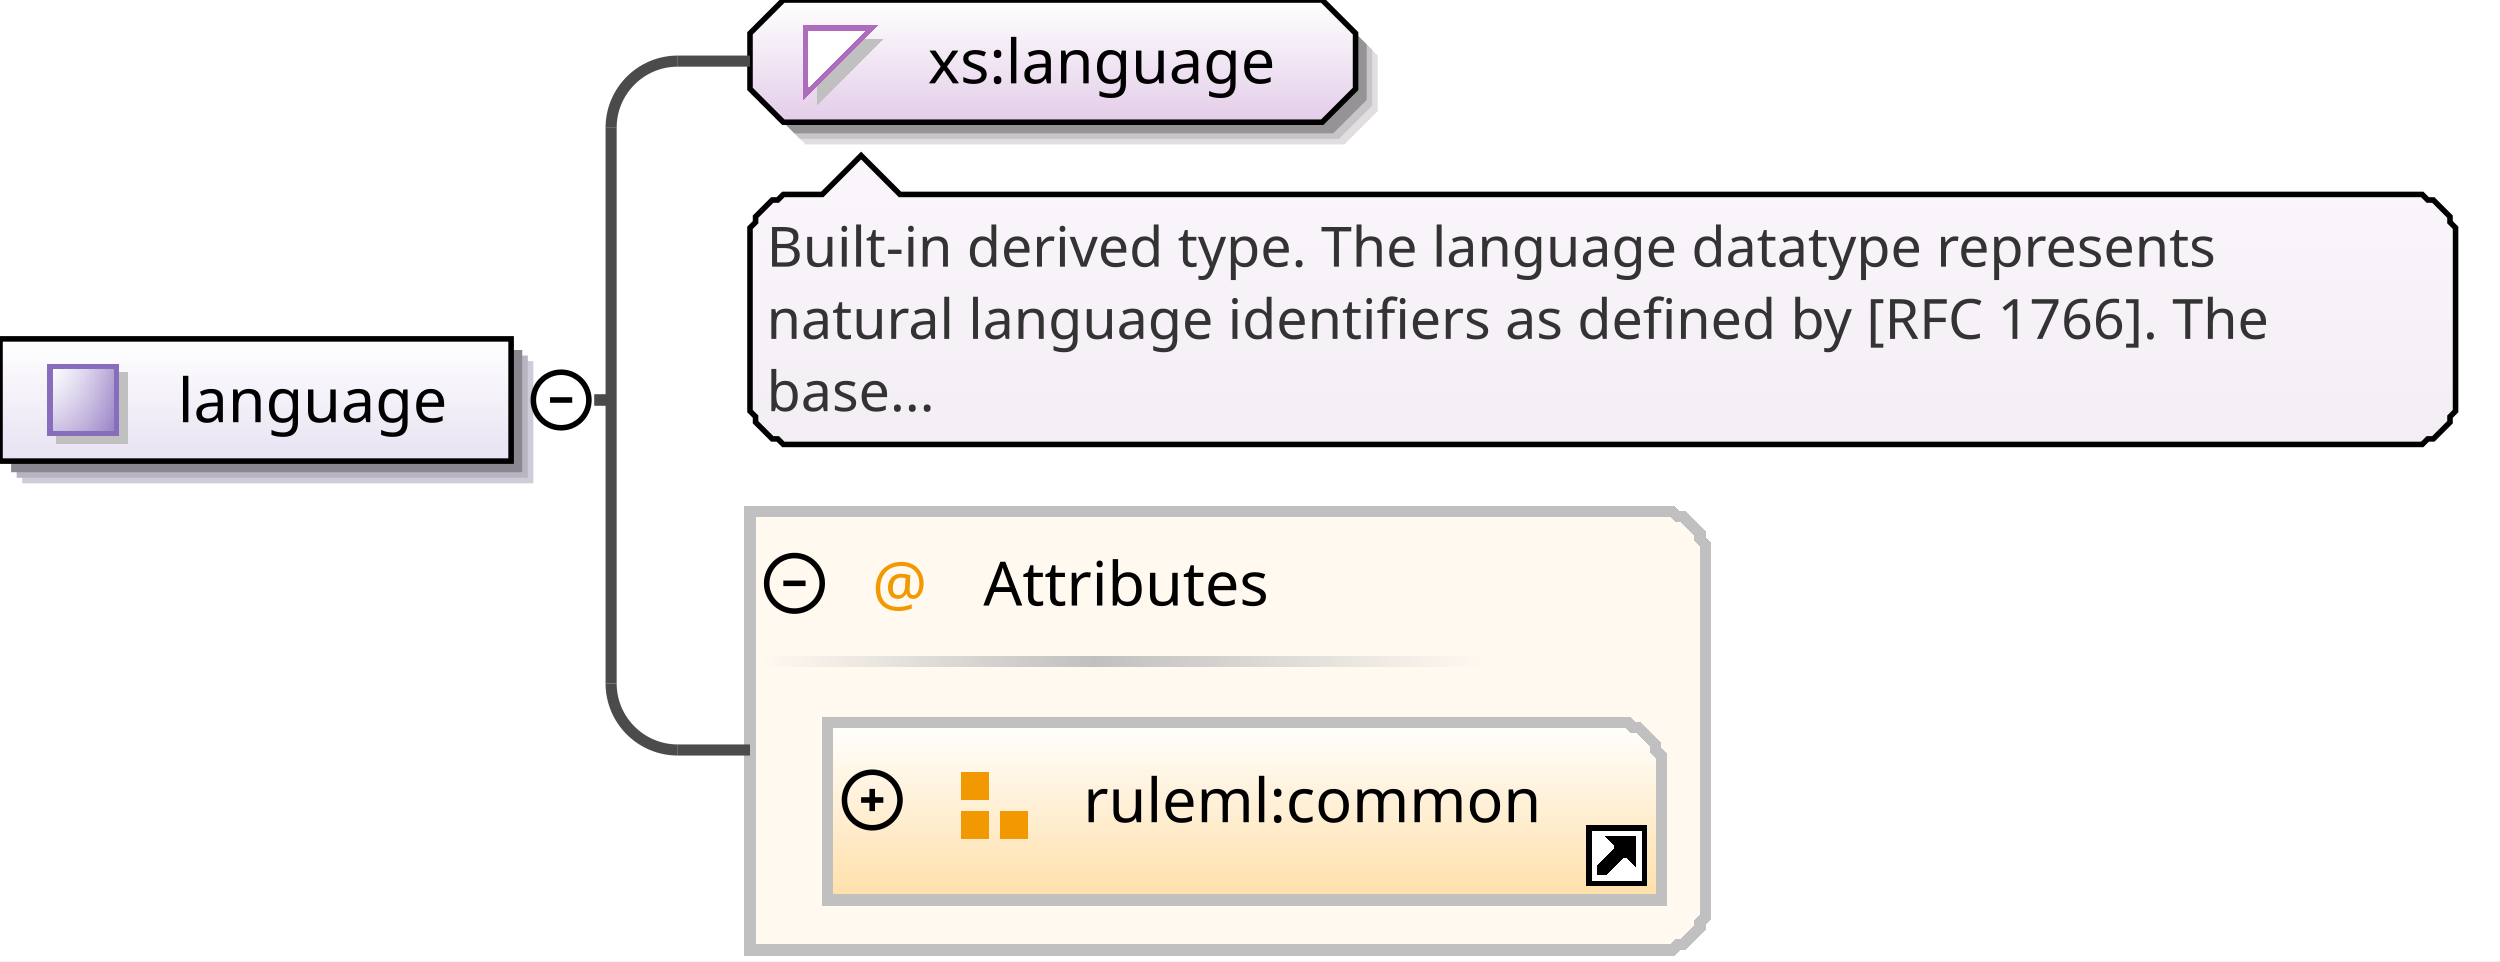
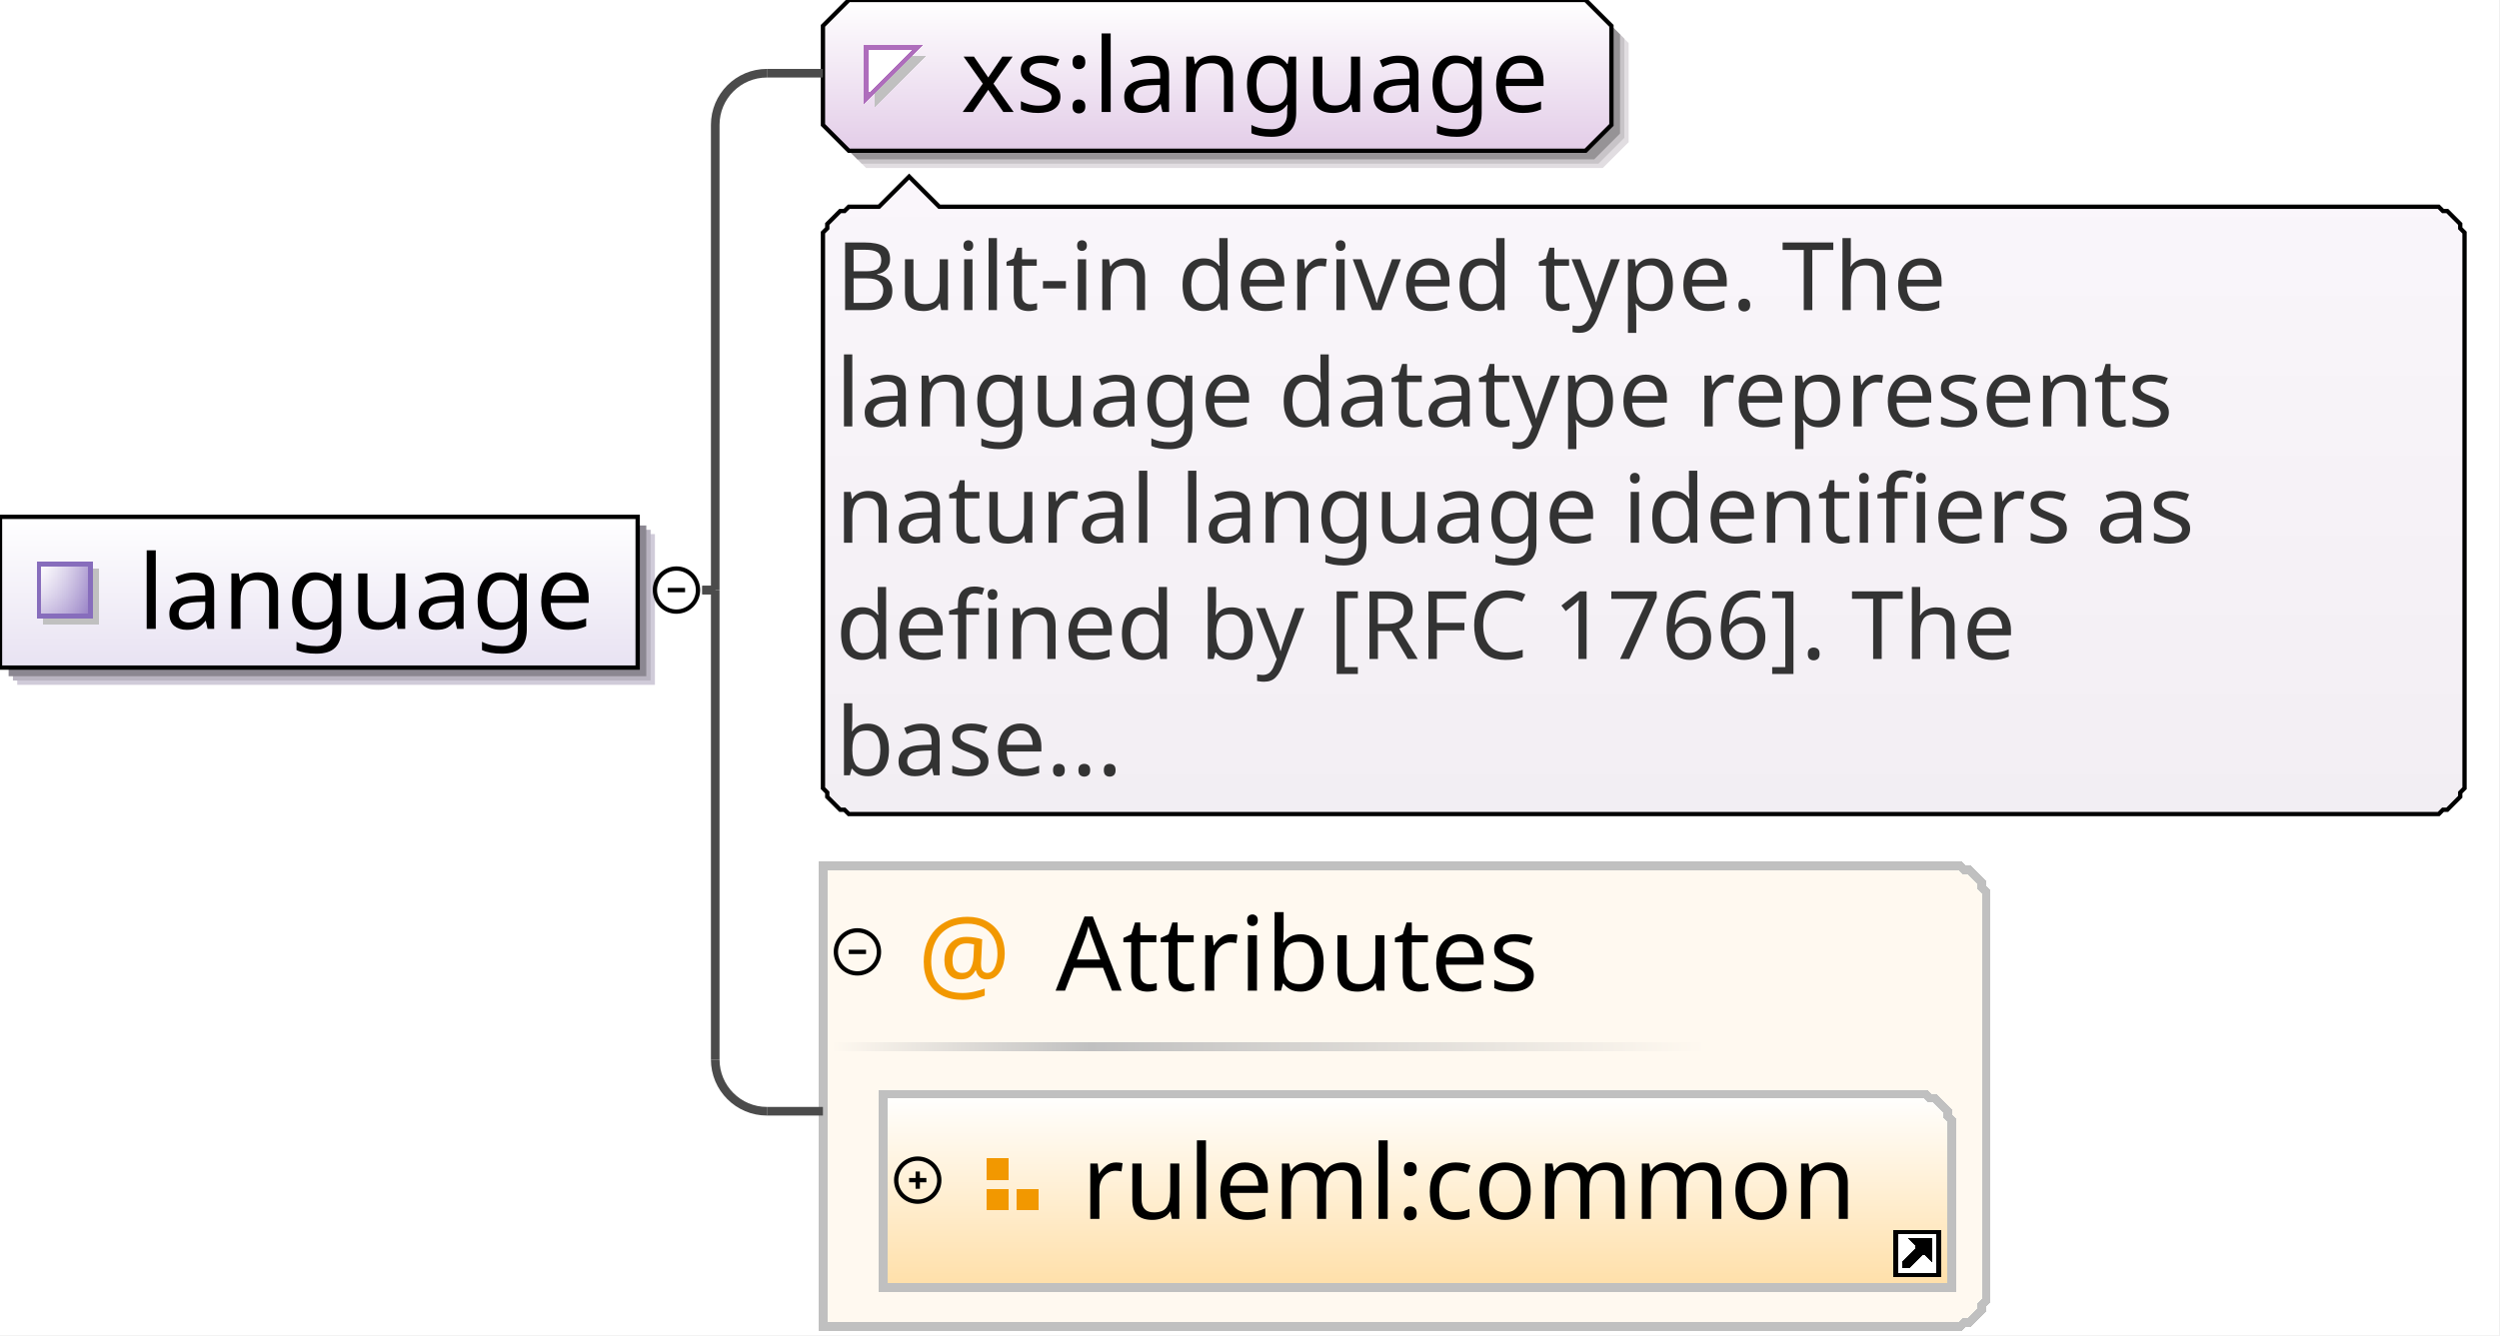
- <svg xmlns="http://www.w3.org/2000/svg" color-interpolation="auto" color-rendering="auto" fill="black" fill-opacity="1" font-family="'Dialog'" font-size="12px" font-style="normal" font-weight="normal" height="173" image-rendering="auto" shape-rendering="auto" stroke="black" stroke-dasharray="none" stroke-dashoffset="0" stroke-linecap="square" stroke-linejoin="miter" stroke-miterlimit="10" stroke-opacity="1" stroke-width="1" text-rendering="auto" width="450">
+ <svg xmlns="http://www.w3.org/2000/svg" color-interpolation="auto" color-rendering="auto" fill="black" fill-opacity="1" font-family="'Dialog'" font-size="12px" font-style="normal" font-weight="normal" height="310" image-rendering="auto" shape-rendering="auto" stroke="black" stroke-dasharray="none" stroke-dashoffset="0" stroke-linecap="square" stroke-linejoin="miter" stroke-miterlimit="10" stroke-opacity="1" stroke-width="1" text-rendering="auto" width="580">
  <defs id="genericDefs" />
  <g>
    <defs id="defs1">
-       <linearGradient gradientUnits="userSpaceOnUse" id="linearGradient1" spreadMethod="pad" x1="0" x2="0" y1="61" y2="83">
+       <linearGradient gradientUnits="userSpaceOnUse" id="linearGradient1" spreadMethod="pad" x1="0" x2="0" y1="120" y2="155">
        <stop offset="0%" stop-color="white" stop-opacity="1" />
        <stop offset="100%" stop-color="rgb(232,226,242)" stop-opacity="1" />
      </linearGradient>
-       <linearGradient gradientUnits="userSpaceOnUse" id="linearGradient2" spreadMethod="pad" x1="9" x2="9" y1="66" y2="78">
+       <linearGradient gradientUnits="userSpaceOnUse" id="linearGradient2" spreadMethod="pad" x1="9" x2="9" y1="131" y2="143">
        <stop offset="0%" stop-color="rgb(255,255,255)" stop-opacity="0.353" />
        <stop offset="100%" stop-color="rgb(135,109,188)" stop-opacity="0.667" />
      </linearGradient>
-       <linearGradient gradientUnits="userSpaceOnUse" id="linearGradient3" spreadMethod="pad" x1="9" x2="21" y1="66" y2="66">
+       <linearGradient gradientUnits="userSpaceOnUse" id="linearGradient3" spreadMethod="pad" x1="9" x2="21" y1="131" y2="131">
        <stop offset="0%" stop-color="rgb(255,255,255)" stop-opacity="0.353" />
        <stop offset="100%" stop-color="rgb(135,109,188)" stop-opacity="0.667" />
      </linearGradient>
-       <linearGradient gradientUnits="userSpaceOnUse" id="linearGradient4" spreadMethod="pad" x1="135" x2="135" y1="0" y2="22">
+       <linearGradient gradientUnits="userSpaceOnUse" id="linearGradient4" spreadMethod="pad" x1="191" x2="191" y1="0" y2="35">
        <stop offset="0%" stop-color="white" stop-opacity="1" />
        <stop offset="100%" stop-color="rgb(227,205,232)" stop-opacity="1" />
      </linearGradient>
-       <linearGradient gradientUnits="userSpaceOnUse" id="linearGradient5" spreadMethod="pad" x1="135" x2="135" y1="28" y2="80">
+       <linearGradient gradientUnits="userSpaceOnUse" id="linearGradient5" spreadMethod="pad" x1="191" x2="191" y1="41" y2="189">
        <stop offset="0%" stop-color="rgb(250,246,251)" stop-opacity="1" />
        <stop offset="100%" stop-color="rgb(242,238,243)" stop-opacity="1" />
      </linearGradient>
-       <linearGradient gradientUnits="userSpaceOnUse" id="linearGradient6" spreadMethod="pad" x1="197" x2="267" y1="118" y2="118">
+       <linearGradient gradientUnits="userSpaceOnUse" id="linearGradient6" spreadMethod="pad" x1="253" x2="396" y1="242" y2="242">
        <stop offset="0%" stop-color="silver" stop-opacity="1" />
        <stop offset="100%" stop-color="rgb(255,249,240)" stop-opacity="1" />
      </linearGradient>
-       <linearGradient gradientUnits="userSpaceOnUse" id="linearGradient7" spreadMethod="pad" x1="137" x2="197" y1="118" y2="118">
+       <linearGradient gradientUnits="userSpaceOnUse" id="linearGradient7" spreadMethod="pad" x1="193" x2="253" y1="242" y2="242">
        <stop offset="0%" stop-color="rgb(255,249,240)" stop-opacity="1" />
        <stop offset="100%" stop-color="silver" stop-opacity="1" />
      </linearGradient>
-       <linearGradient gradientUnits="userSpaceOnUse" id="linearGradient8" spreadMethod="pad" x1="149" x2="149" y1="130" y2="162">
+       <linearGradient gradientUnits="userSpaceOnUse" id="linearGradient8" spreadMethod="pad" x1="205" x2="205" y1="254" y2="299">
        <stop offset="0%" stop-color="white" stop-opacity="1" />
        <stop offset="100%" stop-color="rgb(255,223,168)" stop-opacity="1" />
      </linearGradient>
      <clipPath clipPathUnits="userSpaceOnUse" id="clipPath1">
-         <path d="M0 0 L450 0 L450 173 L0 173 L0 0 Z" />
+         <path d="M0 0 L580 0 L580 310 L0 310 L0 0 Z" />
      </clipPath>
    </defs>
    <g fill="white" stroke="white">
-       <rect clip-path="url(#clipPath1)" height="173" stroke="none" width="450" x="0" y="0" />
+       <rect clip-path="url(#clipPath1)" height="310" stroke="none" width="580" x="0" y="0" />
    </g>
-     <g fill="rgb(208,203,217)" font-family="sans-serif" font-size="11px" stroke="rgb(208,203,217)" text-rendering="optimizeLegibility">
-       <polygon clip-path="url(#clipPath1)" points=" 4 65 96 65 96 87 4 87" stroke="none" />
-       <polygon clip-path="url(#clipPath1)" fill="rgb(185,180,193)" points=" 3 64 95 64 95 86 3 86" stroke="none" />
-       <polygon clip-path="url(#clipPath1)" fill="rgb(139,135,145)" points=" 2 63 94 63 94 85 2 85" stroke="none" />
+     <g fill="rgb(208,203,217)" font-family="sans-serif" font-size="24px" stroke="rgb(208,203,217)" text-rendering="optimizeLegibility">
+       <polygon clip-path="url(#clipPath1)" points=" 4 124 152 124 152 159 4 159" stroke="none" />
+       <polygon clip-path="url(#clipPath1)" fill="rgb(185,180,193)" points=" 3 123 151 123 151 158 3 158" stroke="none" />
+       <polygon clip-path="url(#clipPath1)" fill="rgb(139,135,145)" points=" 2 122 150 122 150 157 2 157" stroke="none" />
    </g>
-     <g fill="url(#linearGradient1)" font-family="sans-serif" font-size="11px" shape-rendering="crispEdges" stroke="url(#linearGradient1)" text-rendering="geometricPrecision">
-       <polygon clip-path="url(#clipPath1)" points=" 0 61 92 61 92 83 0 83" stroke="none" />
+     <g fill="url(#linearGradient1)" font-family="sans-serif" font-size="24px" shape-rendering="crispEdges" stroke="url(#linearGradient1)" text-rendering="geometricPrecision">
+       <polygon clip-path="url(#clipPath1)" points=" 0 120 148 120 148 155 0 155" stroke="none" />
    </g>
-     <g font-family="sans-serif" font-size="11px" stroke-linecap="butt" text-rendering="optimizeLegibility">
-       <polygon clip-path="url(#clipPath1)" fill="none" points=" 0 61 92 61 92 83 0 83" />
+     <g font-family="sans-serif" font-size="24px" stroke-linecap="butt" text-rendering="optimizeLegibility">
+       <polygon clip-path="url(#clipPath1)" fill="none" points=" 0 120 148 120 148 155 0 155" />
    </g>
-     <g fill="silver" font-family="sans-serif" font-size="11px" shape-rendering="crispEdges" stroke="silver" stroke-linecap="butt" text-rendering="geometricPrecision">
-       <rect clip-path="url(#clipPath1)" height="13" stroke="none" width="13" x="10" y="67" />
-       <rect clip-path="url(#clipPath1)" fill="white" height="12" stroke="none" width="12" x="9" y="66" />
-       <rect clip-path="url(#clipPath1)" fill="url(#linearGradient2)" height="12" stroke="none" width="12" x="9" y="66" />
-       <rect clip-path="url(#clipPath1)" fill="url(#linearGradient3)" height="12" stroke="none" width="12" x="9" y="66" />
-       <rect clip-path="url(#clipPath1)" fill="none" height="12" stroke="rgb(135,109,188)" width="12" x="9" y="66" />
-       <text clip-path="url(#clipPath1)" fill="black" stroke="none" x="32" xml:space="preserve" y="76">language</text>
+     <g fill="silver" font-family="sans-serif" font-size="24px" shape-rendering="crispEdges" stroke="silver" stroke-linecap="butt" text-rendering="geometricPrecision">
+       <rect clip-path="url(#clipPath1)" height="13" stroke="none" width="13" x="10" y="132" />
+       <rect clip-path="url(#clipPath1)" fill="white" height="12" stroke="none" width="12" x="9" y="131" />
+       <rect clip-path="url(#clipPath1)" fill="url(#linearGradient2)" height="12" stroke="none" width="12" x="9" y="131" />
+       <rect clip-path="url(#clipPath1)" fill="url(#linearGradient3)" height="12" stroke="none" width="12" x="9" y="131" />
+       <rect clip-path="url(#clipPath1)" fill="none" height="12" stroke="rgb(135,109,188)" width="12" x="9" y="131" />
+       <text clip-path="url(#clipPath1)" fill="black" stroke="none" x="32" xml:space="preserve" y="146">language</text>
    </g>
-     <g font-family="sans-serif" font-size="11px" stroke-linecap="butt" text-rendering="optimizeLegibility">
-       <circle clip-path="url(#clipPath1)" cx="101" cy="72" fill="none" r="5" />
-       <line clip-path="url(#clipPath1)" fill="none" x1="99" x2="103" y1="72" y2="72" />
-       <polygon clip-path="url(#clipPath1)" fill="rgb(225,221,225)" points=" 139 10 139 20 145 26 242 26 248 20 248 10 242 4 145 4" stroke="none" />
-       <polygon clip-path="url(#clipPath1)" fill="rgb(200,196,200)" points=" 138 9 138 19 144 25 241 25 247 19 247 9 241 3 144 3" stroke="none" />
-       <polygon clip-path="url(#clipPath1)" fill="rgb(150,147,150)" points=" 137 8 137 18 143 24 240 24 246 18 246 8 240 2 143 2" stroke="none" />
+     <g font-family="sans-serif" font-size="24px" stroke-linecap="butt" text-rendering="optimizeLegibility">
+       <circle clip-path="url(#clipPath1)" cx="157" cy="137" fill="none" r="5" />
+       <line clip-path="url(#clipPath1)" fill="none" x1="155" x2="159" y1="137" y2="137" />
+       <polygon clip-path="url(#clipPath1)" fill="rgb(225,221,225)" points=" 195 10 195 33 201 39 372 39 378 33 378 10 372 4 201 4" stroke="none" />
+       <polygon clip-path="url(#clipPath1)" fill="rgb(200,196,200)" points=" 194 9 194 32 200 38 371 38 377 32 377 9 371 3 200 3" stroke="none" />
+       <polygon clip-path="url(#clipPath1)" fill="rgb(150,147,150)" points=" 193 8 193 31 199 37 370 37 376 31 376 8 370 2 199 2" stroke="none" />
    </g>
-     <g fill="url(#linearGradient4)" font-family="sans-serif" font-size="11px" shape-rendering="crispEdges" stroke="url(#linearGradient4)" stroke-linecap="butt" text-rendering="geometricPrecision">
-       <polygon clip-path="url(#clipPath1)" points=" 135 6 135 16 141 22 238 22 244 16 244 6 238 0 141 0" stroke="none" />
+     <g fill="url(#linearGradient4)" font-family="sans-serif" font-size="24px" shape-rendering="crispEdges" stroke="url(#linearGradient4)" stroke-linecap="butt" text-rendering="geometricPrecision">
+       <polygon clip-path="url(#clipPath1)" points=" 191 6 191 29 197 35 368 35 374 29 374 6 368 0 197 0" stroke="none" />
    </g>
-     <g font-family="sans-serif" font-size="11px" stroke-linecap="butt" text-rendering="optimizeLegibility">
-       <polygon clip-path="url(#clipPath1)" fill="none" points=" 135 6 135 16 141 22 238 22 244 16 244 6 238 0 141 0" />
+     <g font-family="sans-serif" font-size="24px" stroke-linecap="butt" text-rendering="optimizeLegibility">
+       <polygon clip-path="url(#clipPath1)" fill="none" points=" 191 6 191 29 197 35 368 35 374 29 374 6 368 0 197 0" />
    </g>
-     <g fill="silver" font-family="sans-serif" font-size="11px" shape-rendering="crispEdges" stroke="silver" stroke-linecap="butt" text-rendering="geometricPrecision">
-       <polygon clip-path="url(#clipPath1)" points=" 147 7 159 7 147 19" stroke="none" />
-       <polygon clip-path="url(#clipPath1)" fill="white" points=" 145 5 157 5 145 17" stroke="none" />
-       <polygon clip-path="url(#clipPath1)" fill="none" points=" 145 5 157 5 145 17" stroke="rgb(174,109,188)" />
-       <text clip-path="url(#clipPath1)" fill="black" stroke="none" x="167" xml:space="preserve" y="15">xs:language</text>
-       <polygon clip-path="url(#clipPath1)" fill="url(#linearGradient5)" points=" 135 41 136 40 136 39 137 38 138 37 139 36 140 36 141 35 148 35 155 28 162 35 436 35 437 36 438 36 439 37 440 38 441 39 441 40 442 41 442 74 441 75 441 76 440 77 439 78 438 79 437 79 436 80 141 80 140 79 139 79 138 78 137 77 136 76 136 75 135 74" stroke="none" />
+     <g fill="silver" font-family="sans-serif" font-size="24px" shape-rendering="crispEdges" stroke="silver" stroke-linecap="butt" text-rendering="geometricPrecision">
+       <polygon clip-path="url(#clipPath1)" points=" 203 13 215 13 203 25" stroke="none" />
+       <polygon clip-path="url(#clipPath1)" fill="white" points=" 201 11 213 11 201 23" stroke="none" />
+       <polygon clip-path="url(#clipPath1)" fill="none" points=" 201 11 213 11 201 23" stroke="rgb(174,109,188)" />
+       <text clip-path="url(#clipPath1)" fill="black" stroke="none" x="223" xml:space="preserve" y="26">xs:language</text>
+       <polygon clip-path="url(#clipPath1)" fill="url(#linearGradient5)" points=" 191 54 192 53 192 52 193 51 194 50 195 49 196 49 197 48 204 48 211 41 218 48 566 48 567 49 568 49 569 50 570 51 571 52 571 53 572 54 572 183 571 184 571 185 570 186 569 187 568 188 567 188 566 189 197 189 196 188 195 188 194 187 193 186 192 185 192 184 191 183" stroke="none" />
    </g>
-     <g font-family="sans-serif" font-size="11px" stroke-linecap="butt" text-rendering="optimizeLegibility">
-       <polygon clip-path="url(#clipPath1)" fill="none" points=" 135 41 136 40 136 39 137 38 138 37 139 36 140 36 141 35 148 35 155 28 162 35 436 35 437 36 438 36 439 37 440 38 441 39 441 40 442 41 442 74 441 75 441 76 440 77 439 78 438 79 437 79 436 80 141 80 140 79 139 79 138 78 137 77 136 76 136 75 135 74" />
+     <g font-family="sans-serif" font-size="24px" stroke-linecap="butt" text-rendering="optimizeLegibility">
+       <polygon clip-path="url(#clipPath1)" fill="none" points=" 191 54 192 53 192 52 193 51 194 50 195 49 196 49 197 48 204 48 211 41 218 48 566 48 567 49 568 49 569 50 570 51 571 52 571 53 572 54 572 183 571 184 571 185 570 186 569 187 568 188 567 188 566 189 197 189 196 188 195 188 194 187 193 186 192 185 192 184 191 183" />
    </g>
-     <g fill="rgb(51,51,51)" font-family="sans-serif" font-size="10px" shape-rendering="crispEdges" stroke="rgb(51,51,51)" stroke-linecap="butt" text-rendering="geometricPrecision">
-       <text clip-path="url(#clipPath1)" stroke="none" x="138" xml:space="preserve" y="48">Built-in derived type. The language datatype represents </text>
-       <text clip-path="url(#clipPath1)" stroke="none" x="138" xml:space="preserve" y="61">natural language identifiers as defined by [RFC 1766]. The </text>
-       <text clip-path="url(#clipPath1)" stroke="none" x="138" xml:space="preserve" y="74">base...</text>
+     <g fill="rgb(51,51,51)" font-family="sans-serif" font-size="22px" shape-rendering="crispEdges" stroke="rgb(51,51,51)" stroke-linecap="butt" text-rendering="geometricPrecision">
+       <text clip-path="url(#clipPath1)" stroke="none" x="194" xml:space="preserve" y="72">Built-in derived type. The </text>
+       <text clip-path="url(#clipPath1)" stroke="none" x="194" xml:space="preserve" y="99">language datatype represents </text>
+       <text clip-path="url(#clipPath1)" stroke="none" x="194" xml:space="preserve" y="126">natural language identifiers as </text>
+       <text clip-path="url(#clipPath1)" stroke="none" x="194" xml:space="preserve" y="153">defined by [RFC 1766]. The </text>
+       <text clip-path="url(#clipPath1)" stroke="none" x="194" xml:space="preserve" y="180">base...</text>
    </g>
-     <g fill="rgb(75,75,75)" font-family="sans-serif" font-size="11px" stroke="rgb(75,75,75)" stroke-linecap="butt" stroke-width="2" text-rendering="optimizeLegibility">
-       <line clip-path="url(#clipPath1)" fill="none" x1="107" x2="110" y1="72" y2="72" />
-       <line clip-path="url(#clipPath1)" fill="none" x1="110" x2="110" y1="23" y2="72" />
-       <line clip-path="url(#clipPath1)" fill="none" x1="122" x2="135" y1="11" y2="11" />
-       <path clip-path="url(#clipPath1)" d="M110 23 A12 12 0 0 1 122 11" fill="none" />
+     <g fill="rgb(75,75,75)" font-family="sans-serif" font-size="24px" stroke="rgb(75,75,75)" stroke-linecap="butt" stroke-width="2" text-rendering="optimizeLegibility">
+       <line clip-path="url(#clipPath1)" fill="none" x1="163" x2="166" y1="137" y2="137" />
+       <line clip-path="url(#clipPath1)" fill="none" x1="166" x2="166" y1="29" y2="137" />
+       <line clip-path="url(#clipPath1)" fill="none" x1="178" x2="191" y1="17" y2="17" />
+       <path clip-path="url(#clipPath1)" d="M166 29 A12 12 0 0 1 178 17" fill="none" />
    </g>
-     <g fill="rgb(255,249,240)" font-family="sans-serif" font-size="11px" shape-rendering="crispEdges" stroke="rgb(255,249,240)" stroke-linecap="butt" stroke-width="2" text-rendering="geometricPrecision">
-       <polygon clip-path="url(#clipPath1)" points=" 135 92 301 92 302 93 303 93 304 94 305 95 306 96 306 97 307 98 307 165 306 166 306 167 305 168 304 169 303 170 302 170 301 171 135 171" stroke="none" />
-       <polygon clip-path="url(#clipPath1)" fill="none" points=" 135 92 301 92 302 93 303 93 304 94 305 95 306 96 306 97 307 98 307 165 306 166 306 167 305 168 304 169 303 170 302 170 301 171 135 171" stroke="silver" />
-       <rect clip-path="url(#clipPath1)" fill="url(#linearGradient6)" height="2" stroke="none" width="70" x="197" y="118" />
-       <rect clip-path="url(#clipPath1)" fill="url(#linearGradient7)" height="2" stroke="none" width="60" x="137" y="118" />
-       <text clip-path="url(#clipPath1)" fill="rgb(242,152,0)" stroke="none" stroke-width="1" x="157" xml:space="preserve" y="109">@</text>
-       <text clip-path="url(#clipPath1)" fill="black" stroke="none" stroke-width="1" x="177" xml:space="preserve" y="109">Attributes</text>
+     <g fill="rgb(255,249,240)" font-family="sans-serif" font-size="24px" shape-rendering="crispEdges" stroke="rgb(255,249,240)" stroke-linecap="butt" stroke-width="2" text-rendering="geometricPrecision">
+       <polygon clip-path="url(#clipPath1)" points=" 191 201 455 201 456 202 457 202 458 203 459 204 460 205 460 206 461 207 461 302 460 303 460 304 459 305 458 306 457 307 456 307 455 308 191 308" stroke="none" />
+       <polygon clip-path="url(#clipPath1)" fill="none" points=" 191 201 455 201 456 202 457 202 458 203 459 204 460 205 460 206 461 207 461 302 460 303 460 304 459 305 458 306 457 307 456 307 455 308 191 308" stroke="silver" />
+       <rect clip-path="url(#clipPath1)" fill="url(#linearGradient6)" height="2" stroke="none" width="143" x="253" y="242" />
+       <rect clip-path="url(#clipPath1)" fill="url(#linearGradient7)" height="2" stroke="none" width="60" x="193" y="242" />
+       <text clip-path="url(#clipPath1)" fill="rgb(242,152,0)" stroke="none" stroke-width="1" x="213" xml:space="preserve" y="230">@</text>
+       <text clip-path="url(#clipPath1)" fill="black" stroke="none" stroke-width="1" x="245" xml:space="preserve" y="230">Attributes</text>
    </g>
-     <g font-family="sans-serif" font-size="11px" stroke-linecap="butt" text-rendering="optimizeLegibility">
-       <circle clip-path="url(#clipPath1)" cx="143" cy="105" fill="none" r="5" />
-       <line clip-path="url(#clipPath1)" fill="none" x1="141" x2="145" y1="105" y2="105" />
+     <g font-family="sans-serif" font-size="24px" stroke-linecap="butt" text-rendering="optimizeLegibility">
+       <circle clip-path="url(#clipPath1)" cx="199" cy="221" fill="none" r="5" />
+       <line clip-path="url(#clipPath1)" fill="none" x1="197" x2="201" y1="221" y2="221" />
    </g>
-     <g fill="url(#linearGradient8)" font-family="sans-serif" font-size="11px" shape-rendering="crispEdges" stroke="url(#linearGradient8)" stroke-linecap="butt" stroke-width="2" text-rendering="geometricPrecision">
-       <polygon clip-path="url(#clipPath1)" points=" 149 130 293 130 294 131 295 131 296 132 297 133 298 134 298 135 299 136 299 162 149 162" stroke="none" />
-       <polygon clip-path="url(#clipPath1)" fill="none" points=" 149 130 293 130 294 131 295 131 296 132 297 133 298 134 298 135 299 136 299 162 149 162" stroke="silver" />
-       <rect clip-path="url(#clipPath1)" fill="rgb(242,152,0)" height="5" stroke="none" stroke-width="1" width="5" x="173" y="139" />
-       <rect clip-path="url(#clipPath1)" fill="rgb(242,152,0)" height="5" stroke="none" stroke-width="1" width="5" x="173" y="146" />
-       <rect clip-path="url(#clipPath1)" fill="rgb(242,152,0)" height="5" stroke="none" stroke-width="1" width="5" x="180" y="146" />
-       <text clip-path="url(#clipPath1)" fill="black" stroke="none" stroke-width="1" x="195" xml:space="preserve" y="148">ruleml:common</text>
-       <rect clip-path="url(#clipPath1)" fill="white" height="10" stroke="none" stroke-width="1" width="10" x="286" y="149" />
-       <polygon clip-path="url(#clipPath1)" fill="none" points=" 288 157 288 156 291 153 291 152 290 151 294 151 294 155 293 154 292 154 289 157" stroke="black" stroke-width="1" />
-       <polygon clip-path="url(#clipPath1)" fill="black" points=" 288 157 288 156 291 153 291 152 290 151 294 151 294 155 293 154 292 154 289 157" stroke="none" stroke-width="1" />
-       <rect clip-path="url(#clipPath1)" fill="none" height="10" stroke="black" stroke-width="1" width="10" x="286" y="149" />
+     <g fill="url(#linearGradient8)" font-family="sans-serif" font-size="24px" shape-rendering="crispEdges" stroke="url(#linearGradient8)" stroke-linecap="butt" stroke-width="2" text-rendering="geometricPrecision">
+       <polygon clip-path="url(#clipPath1)" points=" 205 254 447 254 448 255 449 255 450 256 451 257 452 258 452 259 453 260 453 299 205 299" stroke="none" />
+       <polygon clip-path="url(#clipPath1)" fill="none" points=" 205 254 447 254 448 255 449 255 450 256 451 257 452 258 452 259 453 260 453 299 205 299" stroke="silver" />
+       <rect clip-path="url(#clipPath1)" fill="rgb(242,152,0)" height="5" stroke="none" stroke-width="1" width="5" x="229" y="269" />
+       <rect clip-path="url(#clipPath1)" fill="rgb(242,152,0)" height="5" stroke="none" stroke-width="1" width="5" x="229" y="276" />
+       <rect clip-path="url(#clipPath1)" fill="rgb(242,152,0)" height="5" stroke="none" stroke-width="1" width="5" x="236" y="276" />
+       <text clip-path="url(#clipPath1)" fill="black" stroke="none" stroke-width="1" x="251" xml:space="preserve" y="283">ruleml:common</text>
+       <rect clip-path="url(#clipPath1)" fill="white" height="10" stroke="none" stroke-width="1" width="10" x="440" y="286" />
+       <polygon clip-path="url(#clipPath1)" fill="none" points=" 442 294 442 293 445 290 445 289 444 288 448 288 448 292 447 291 446 291 443 294" stroke="black" stroke-width="1" />
+       <polygon clip-path="url(#clipPath1)" fill="black" points=" 442 294 442 293 445 290 445 289 444 288 448 288 448 292 447 291 446 291 443 294" stroke="none" stroke-width="1" />
+       <rect clip-path="url(#clipPath1)" fill="none" height="10" stroke="black" stroke-width="1" width="10" x="440" y="286" />
    </g>
-     <g font-family="sans-serif" font-size="11px" stroke-linecap="butt" text-rendering="optimizeLegibility">
-       <circle clip-path="url(#clipPath1)" cx="157" cy="144" fill="none" r="5" />
-       <line clip-path="url(#clipPath1)" fill="none" x1="155" x2="159" y1="144" y2="144" />
-       <line clip-path="url(#clipPath1)" fill="none" x1="157" x2="157" y1="142" y2="146" />
-       <line clip-path="url(#clipPath1)" fill="none" stroke="rgb(75,75,75)" stroke-width="2" x1="107" x2="110" y1="72" y2="72" />
-       <line clip-path="url(#clipPath1)" fill="none" stroke="rgb(75,75,75)" stroke-width="2" x1="110" x2="110" y1="72" y2="123" />
-       <line clip-path="url(#clipPath1)" fill="none" stroke="rgb(75,75,75)" stroke-width="2" x1="122" x2="135" y1="135" y2="135" />
-       <path clip-path="url(#clipPath1)" d="M110 123 A12 12 0 0 0 122 135" fill="none" stroke="rgb(75,75,75)" stroke-width="2" />
+     <g font-family="sans-serif" font-size="24px" stroke-linecap="butt" text-rendering="optimizeLegibility">
+       <circle clip-path="url(#clipPath1)" cx="213" cy="274" fill="none" r="5" />
+       <line clip-path="url(#clipPath1)" fill="none" x1="211" x2="215" y1="274" y2="274" />
+       <line clip-path="url(#clipPath1)" fill="none" x1="213" x2="213" y1="272" y2="276" />
+       <line clip-path="url(#clipPath1)" fill="none" stroke="rgb(75,75,75)" stroke-width="2" x1="163" x2="166" y1="137" y2="137" />
+       <line clip-path="url(#clipPath1)" fill="none" stroke="rgb(75,75,75)" stroke-width="2" x1="166" x2="166" y1="137" y2="246" />
+       <line clip-path="url(#clipPath1)" fill="none" stroke="rgb(75,75,75)" stroke-width="2" x1="178" x2="191" y1="258" y2="258" />
+       <path clip-path="url(#clipPath1)" d="M166 246 A12 12 0 0 0 178 258" fill="none" stroke="rgb(75,75,75)" stroke-width="2" />
    </g>
  </g>
</svg>
